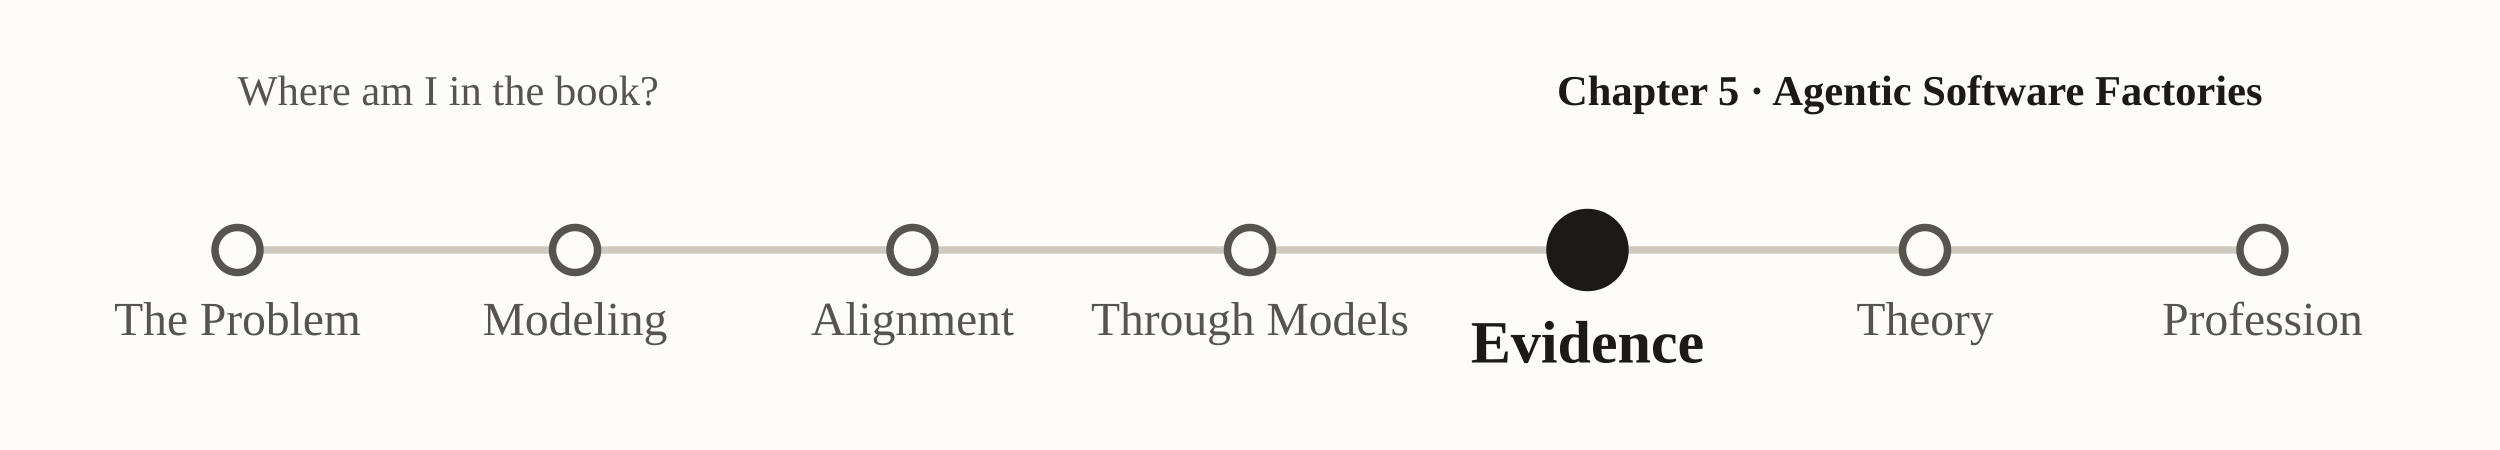
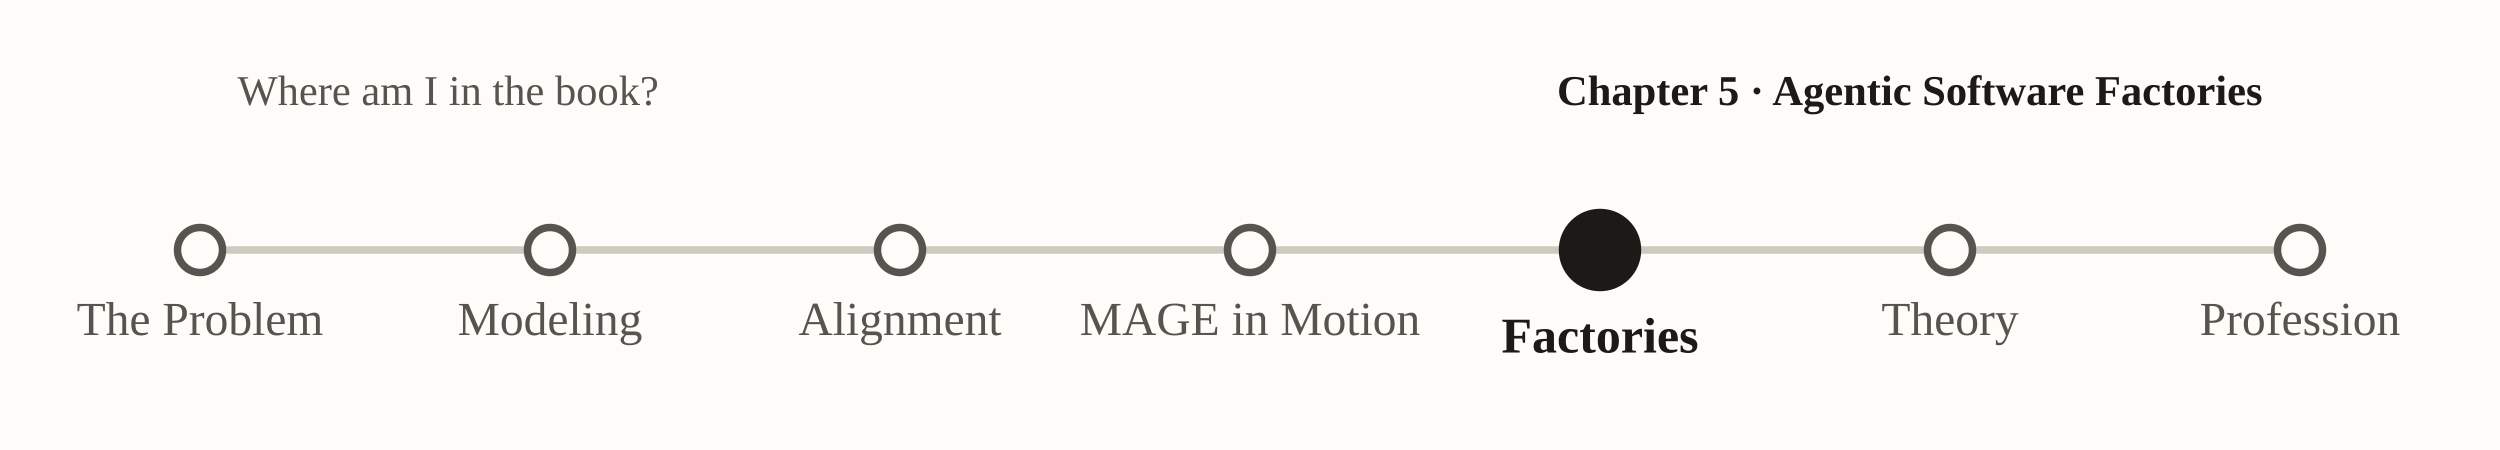
<svg xmlns="http://www.w3.org/2000/svg" viewBox="0 0 1000 180" font-family="Georgia, 'Times New Roman', serif" role="img" aria-label="nav-subway-p5">
  <rect x="0" y="0" width="1000" height="180" fill="#fdfcf9" />
  <text x="95" y="42" font-size="17" fill="#57534e">Where am I in the book?</text>
  <text x="905" y="42" text-anchor="end" font-size="17" font-weight="bold" fill="#1c1917">Chapter 5 · Agentic Software Factories</text>
-   <line x1="95.0" y1="100" x2="905.0" y2="100" stroke="#cfcabf" stroke-width="3" />
-   <circle cx="95.0" cy="100" r="9" fill="#fdfcf9" stroke="#57534e" stroke-width="3" />
-   <text x="95.0" y="134.0" text-anchor="middle" font-size="19" font-weight="normal" fill="#57534e">The Problem</text>
-   <circle cx="230.0" cy="100" r="9" fill="#fdfcf9" stroke="#57534e" stroke-width="3" />
-   <text x="230.0" y="134.0" text-anchor="middle" font-size="19" font-weight="normal" fill="#57534e">Modeling</text>
-   <circle cx="365.0" cy="100" r="9" fill="#fdfcf9" stroke="#57534e" stroke-width="3" />
-   <text x="365.0" y="134.0" text-anchor="middle" font-size="19" font-weight="normal" fill="#57534e">Alignment</text>
+   <line x1="80.0" y1="100" x2="920.0" y2="100" stroke="#cfcabf" stroke-width="3" />
+   <circle cx="80.0" cy="100" r="9" fill="#fdfcf9" stroke="#57534e" stroke-width="3" />
+   <text x="80.0" y="134.0" text-anchor="middle" font-size="19" font-weight="normal" fill="#57534e">The Problem</text>
+   <circle cx="220.0" cy="100" r="9" fill="#fdfcf9" stroke="#57534e" stroke-width="3" />
+   <text x="220.0" y="134.0" text-anchor="middle" font-size="19" font-weight="normal" fill="#57534e">Modeling</text>
+   <circle cx="360.0" cy="100" r="9" fill="#fdfcf9" stroke="#57534e" stroke-width="3" />
+   <text x="360.0" y="134.0" text-anchor="middle" font-size="19" font-weight="normal" fill="#57534e">Alignment</text>
  <circle cx="500.0" cy="100" r="9" fill="#fdfcf9" stroke="#57534e" stroke-width="3" />
-   <text x="500.0" y="134.0" text-anchor="middle" font-size="19" font-weight="normal" fill="#57534e">Through Models</text>
-   <circle cx="635.0" cy="100" r="15" fill="#1c1917" stroke="#1c1917" stroke-width="3" />
-   <text x="635.0" y="145.0" text-anchor="middle" font-size="24" font-weight="bold" fill="#1c1917">Evidence</text>
-   <circle cx="770.0" cy="100" r="9" fill="#fdfcf9" stroke="#57534e" stroke-width="3" />
-   <text x="770.0" y="134.0" text-anchor="middle" font-size="19" font-weight="normal" fill="#57534e">Theory</text>
-   <circle cx="905.0" cy="100" r="9" fill="#fdfcf9" stroke="#57534e" stroke-width="3" />
-   <text x="905.0" y="134.0" text-anchor="middle" font-size="19" font-weight="normal" fill="#57534e">Profession</text>
+   <text x="500.0" y="134.0" text-anchor="middle" font-size="19" font-weight="normal" fill="#57534e">MAGE in Motion</text>
+   <circle cx="640.0" cy="100" r="15" fill="#1c1917" stroke="#1c1917" stroke-width="3" />
+   <text x="640.0" y="141.0" text-anchor="middle" font-size="20" font-weight="bold" fill="#1c1917">Factories</text>
+   <circle cx="780.0" cy="100" r="9" fill="#fdfcf9" stroke="#57534e" stroke-width="3" />
+   <text x="780.0" y="134.0" text-anchor="middle" font-size="19" font-weight="normal" fill="#57534e">Theory</text>
+   <circle cx="920.0" cy="100" r="9" fill="#fdfcf9" stroke="#57534e" stroke-width="3" />
+   <text x="920.0" y="134.0" text-anchor="middle" font-size="19" font-weight="normal" fill="#57534e">Profession</text>
</svg>
